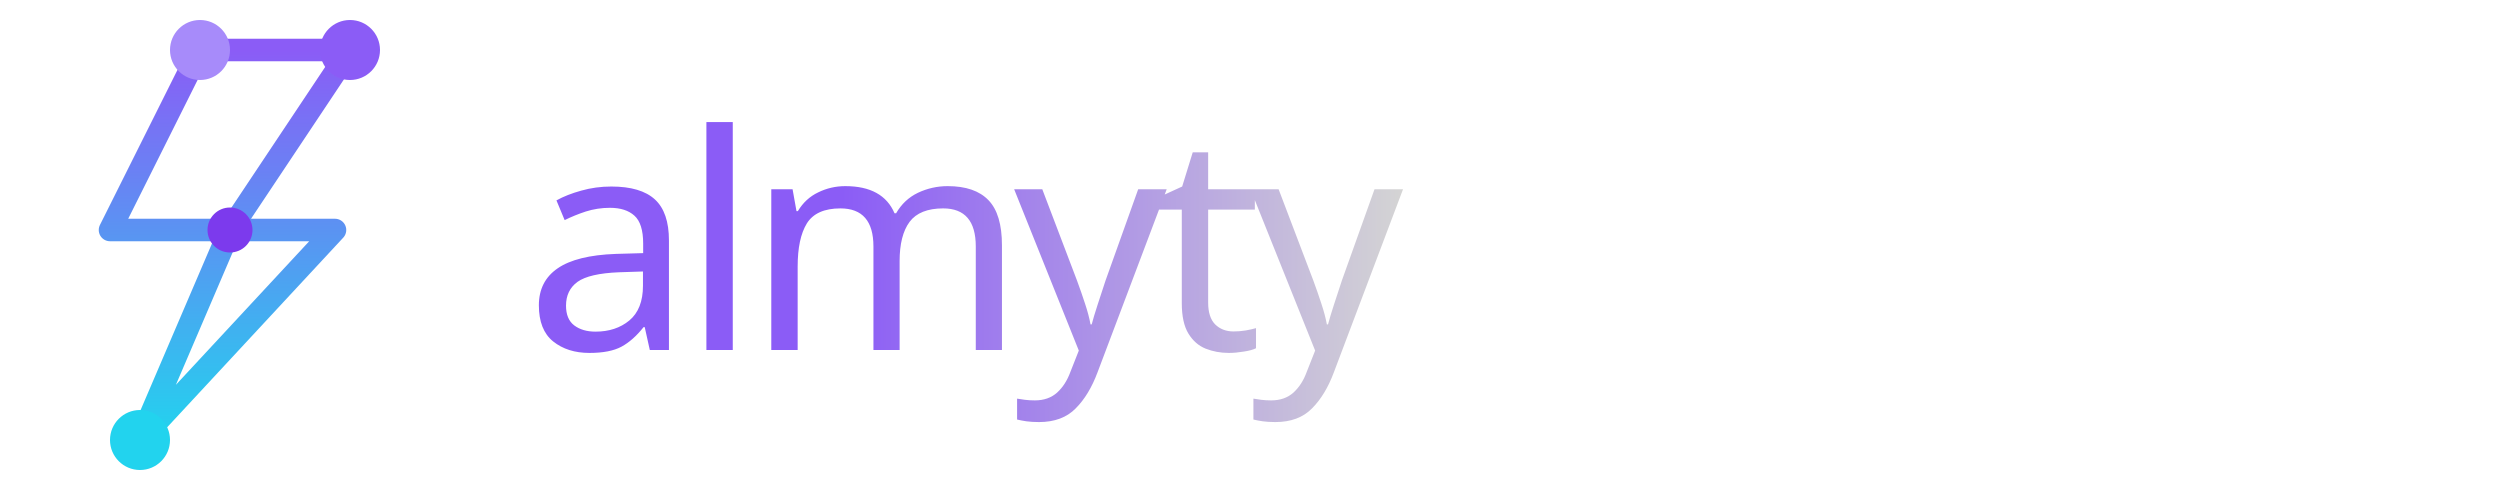
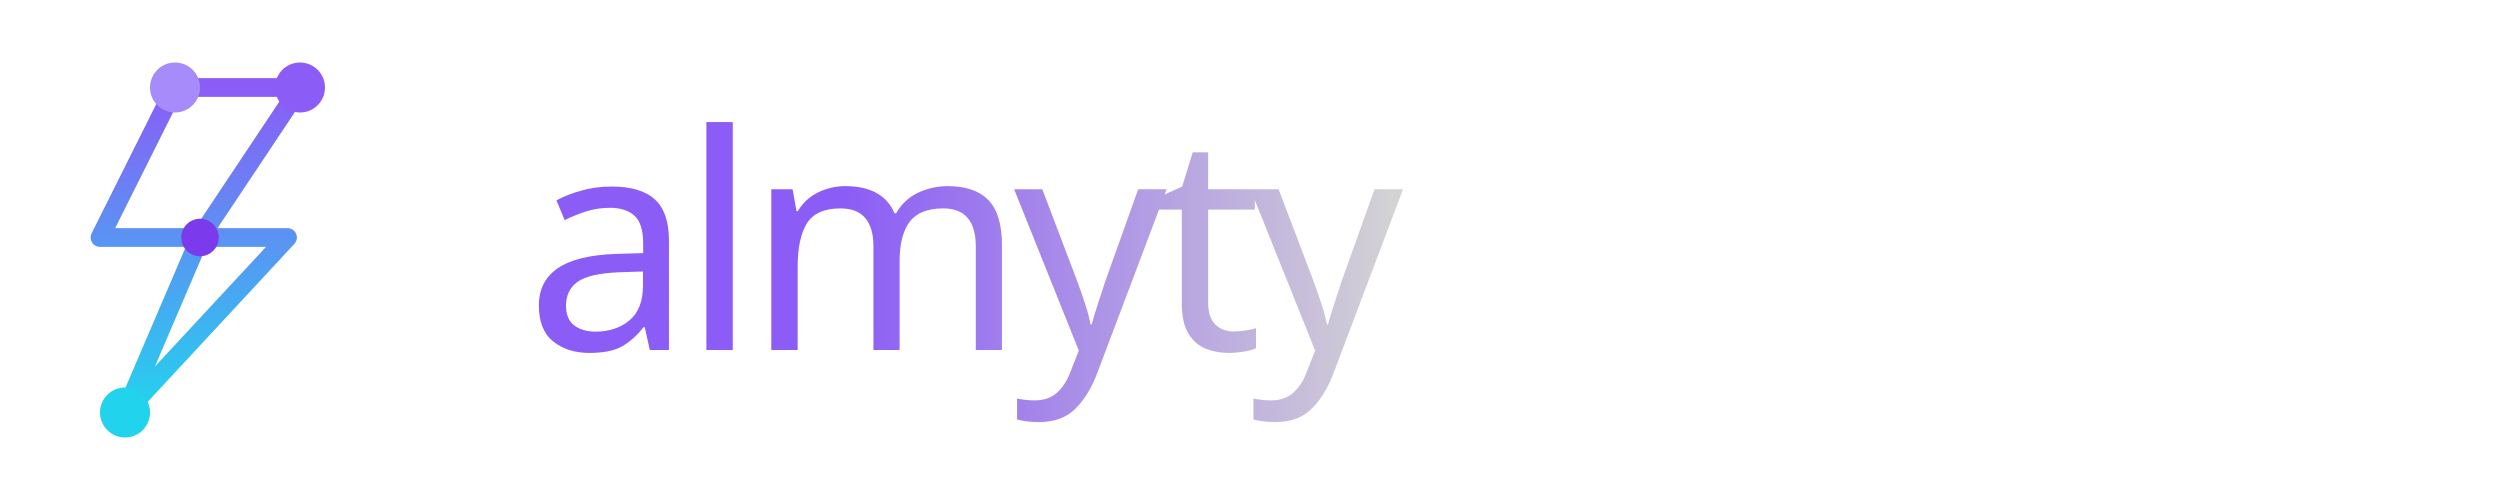
<svg xmlns="http://www.w3.org/2000/svg" viewBox="0 0 200 40" fill="none">
  <defs>
-     <linearGradient id="bolt-grad-d" x1="0%" y1="0%" x2="0%" y2="100%">
+     <linearGradient id="bolt-d" x1="0%" y1="0%" x2="0%" y2="100%">
      <stop offset="0%" stop-color="#8b5cf6" />
      <stop offset="100%" stop-color="#22d3ee" />
    </linearGradient>
-     <linearGradient id="text-grad-d" x1="0%" y1="0%" x2="100%" y2="0%">
+     <linearGradient id="text-d" x1="0%" y1="0%" x2="100%" y2="0%">
      <stop offset="0%" stop-color="#8b5cf6" />
      <stop offset="35%" stop-color="#8b5cf6" />
      <stop offset="100%" stop-color="#d4d4d4" />
    </linearGradient>
  </defs>
-   <g transform="translate(4, 4) scale(1.2)">
-     <polygon points="10,0 20,0 12,12 19,12 6,26 12,12 4,12" fill="none" stroke="url(#bolt-grad-d)" stroke-width="1.5" stroke-linejoin="round" />
+   <g transform="translate(4, 7) scale(1)">
+     <polygon points="10,0 20,0 12,12 19,12 6,26 12,12 4,12" fill="none" stroke="url(#bolt-d)" stroke-width="1.5" stroke-linejoin="round" />
    <circle cx="10" cy="0" r="2" fill="#a78bfa" />
    <circle cx="20" cy="0" r="2" fill="#8b5cf6" />
    <circle cx="12" cy="12" r="1.5" fill="#7c3aed" />
    <circle cx="6" cy="26" r="2" fill="#22d3ee" />
  </g>
-   <text x="42" y="28" font-family="Manrope, sans-serif" font-weight="500" font-size="24" letter-spacing="-1" fill="url(#text-grad-d)">almyty</text>
+   <text x="42" y="28" font-family="Manrope, sans-serif" font-weight="500" font-size="24" letter-spacing="-1" fill="url(#text-d)">almyty</text>
</svg>
